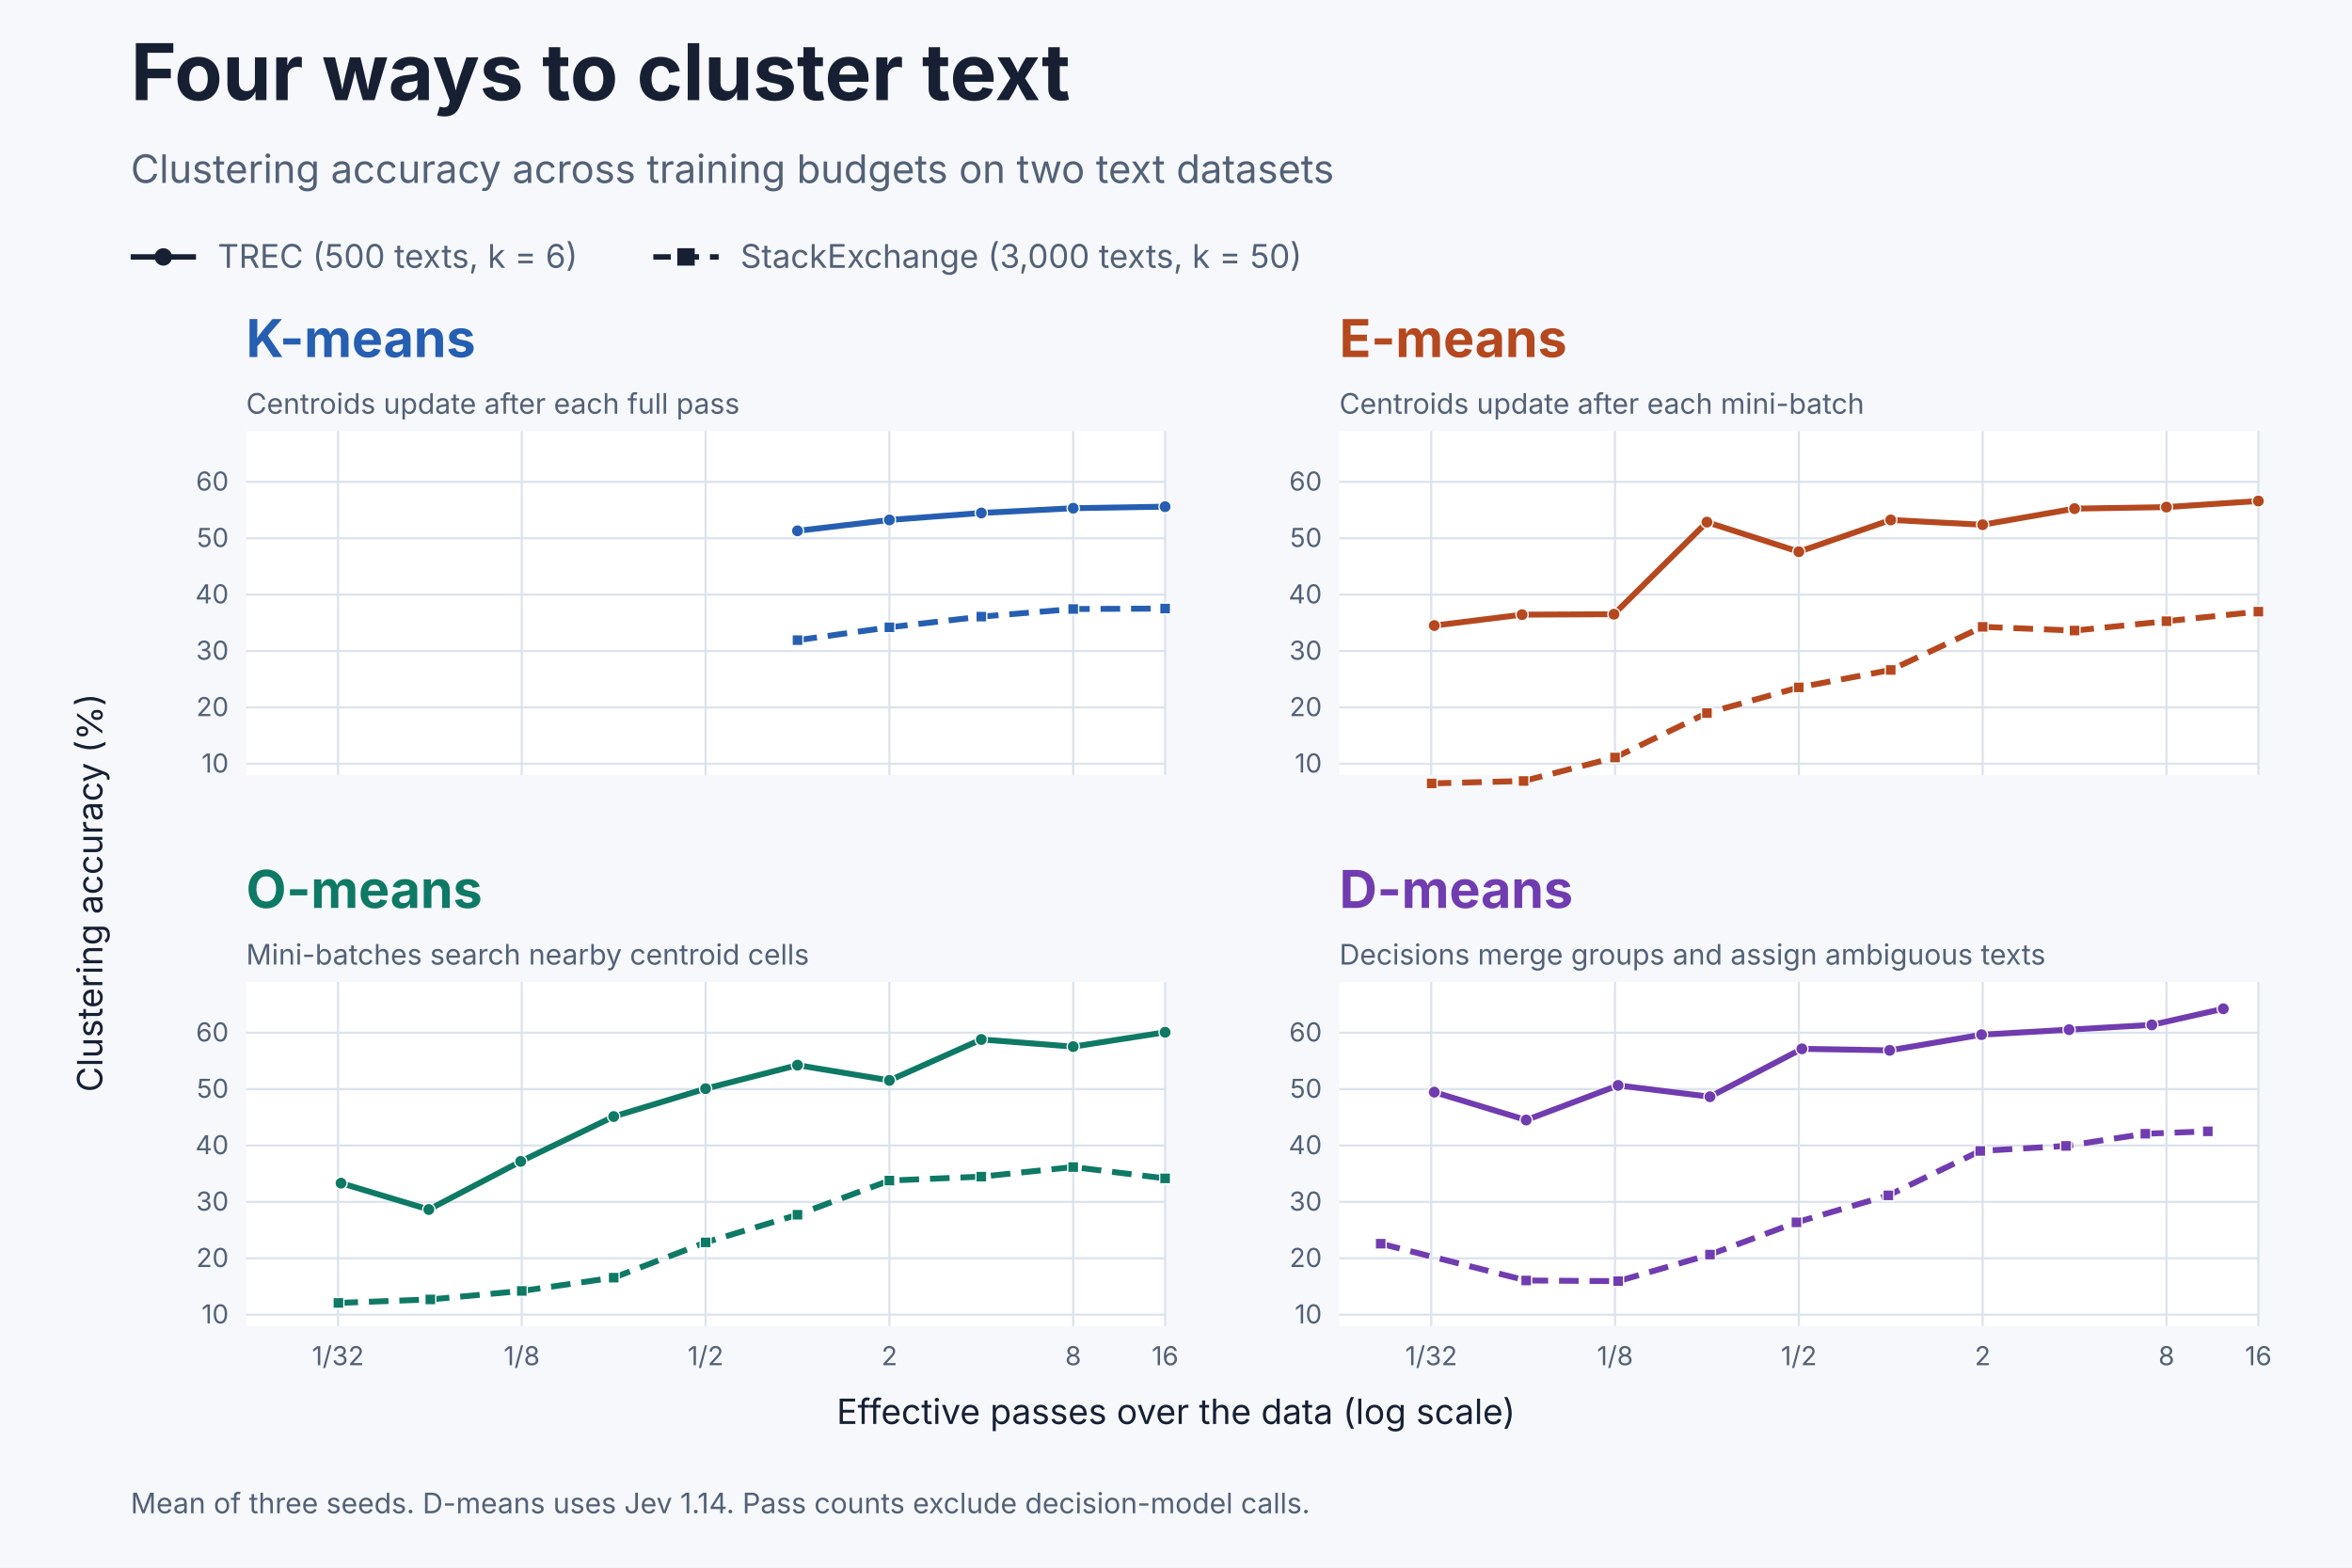
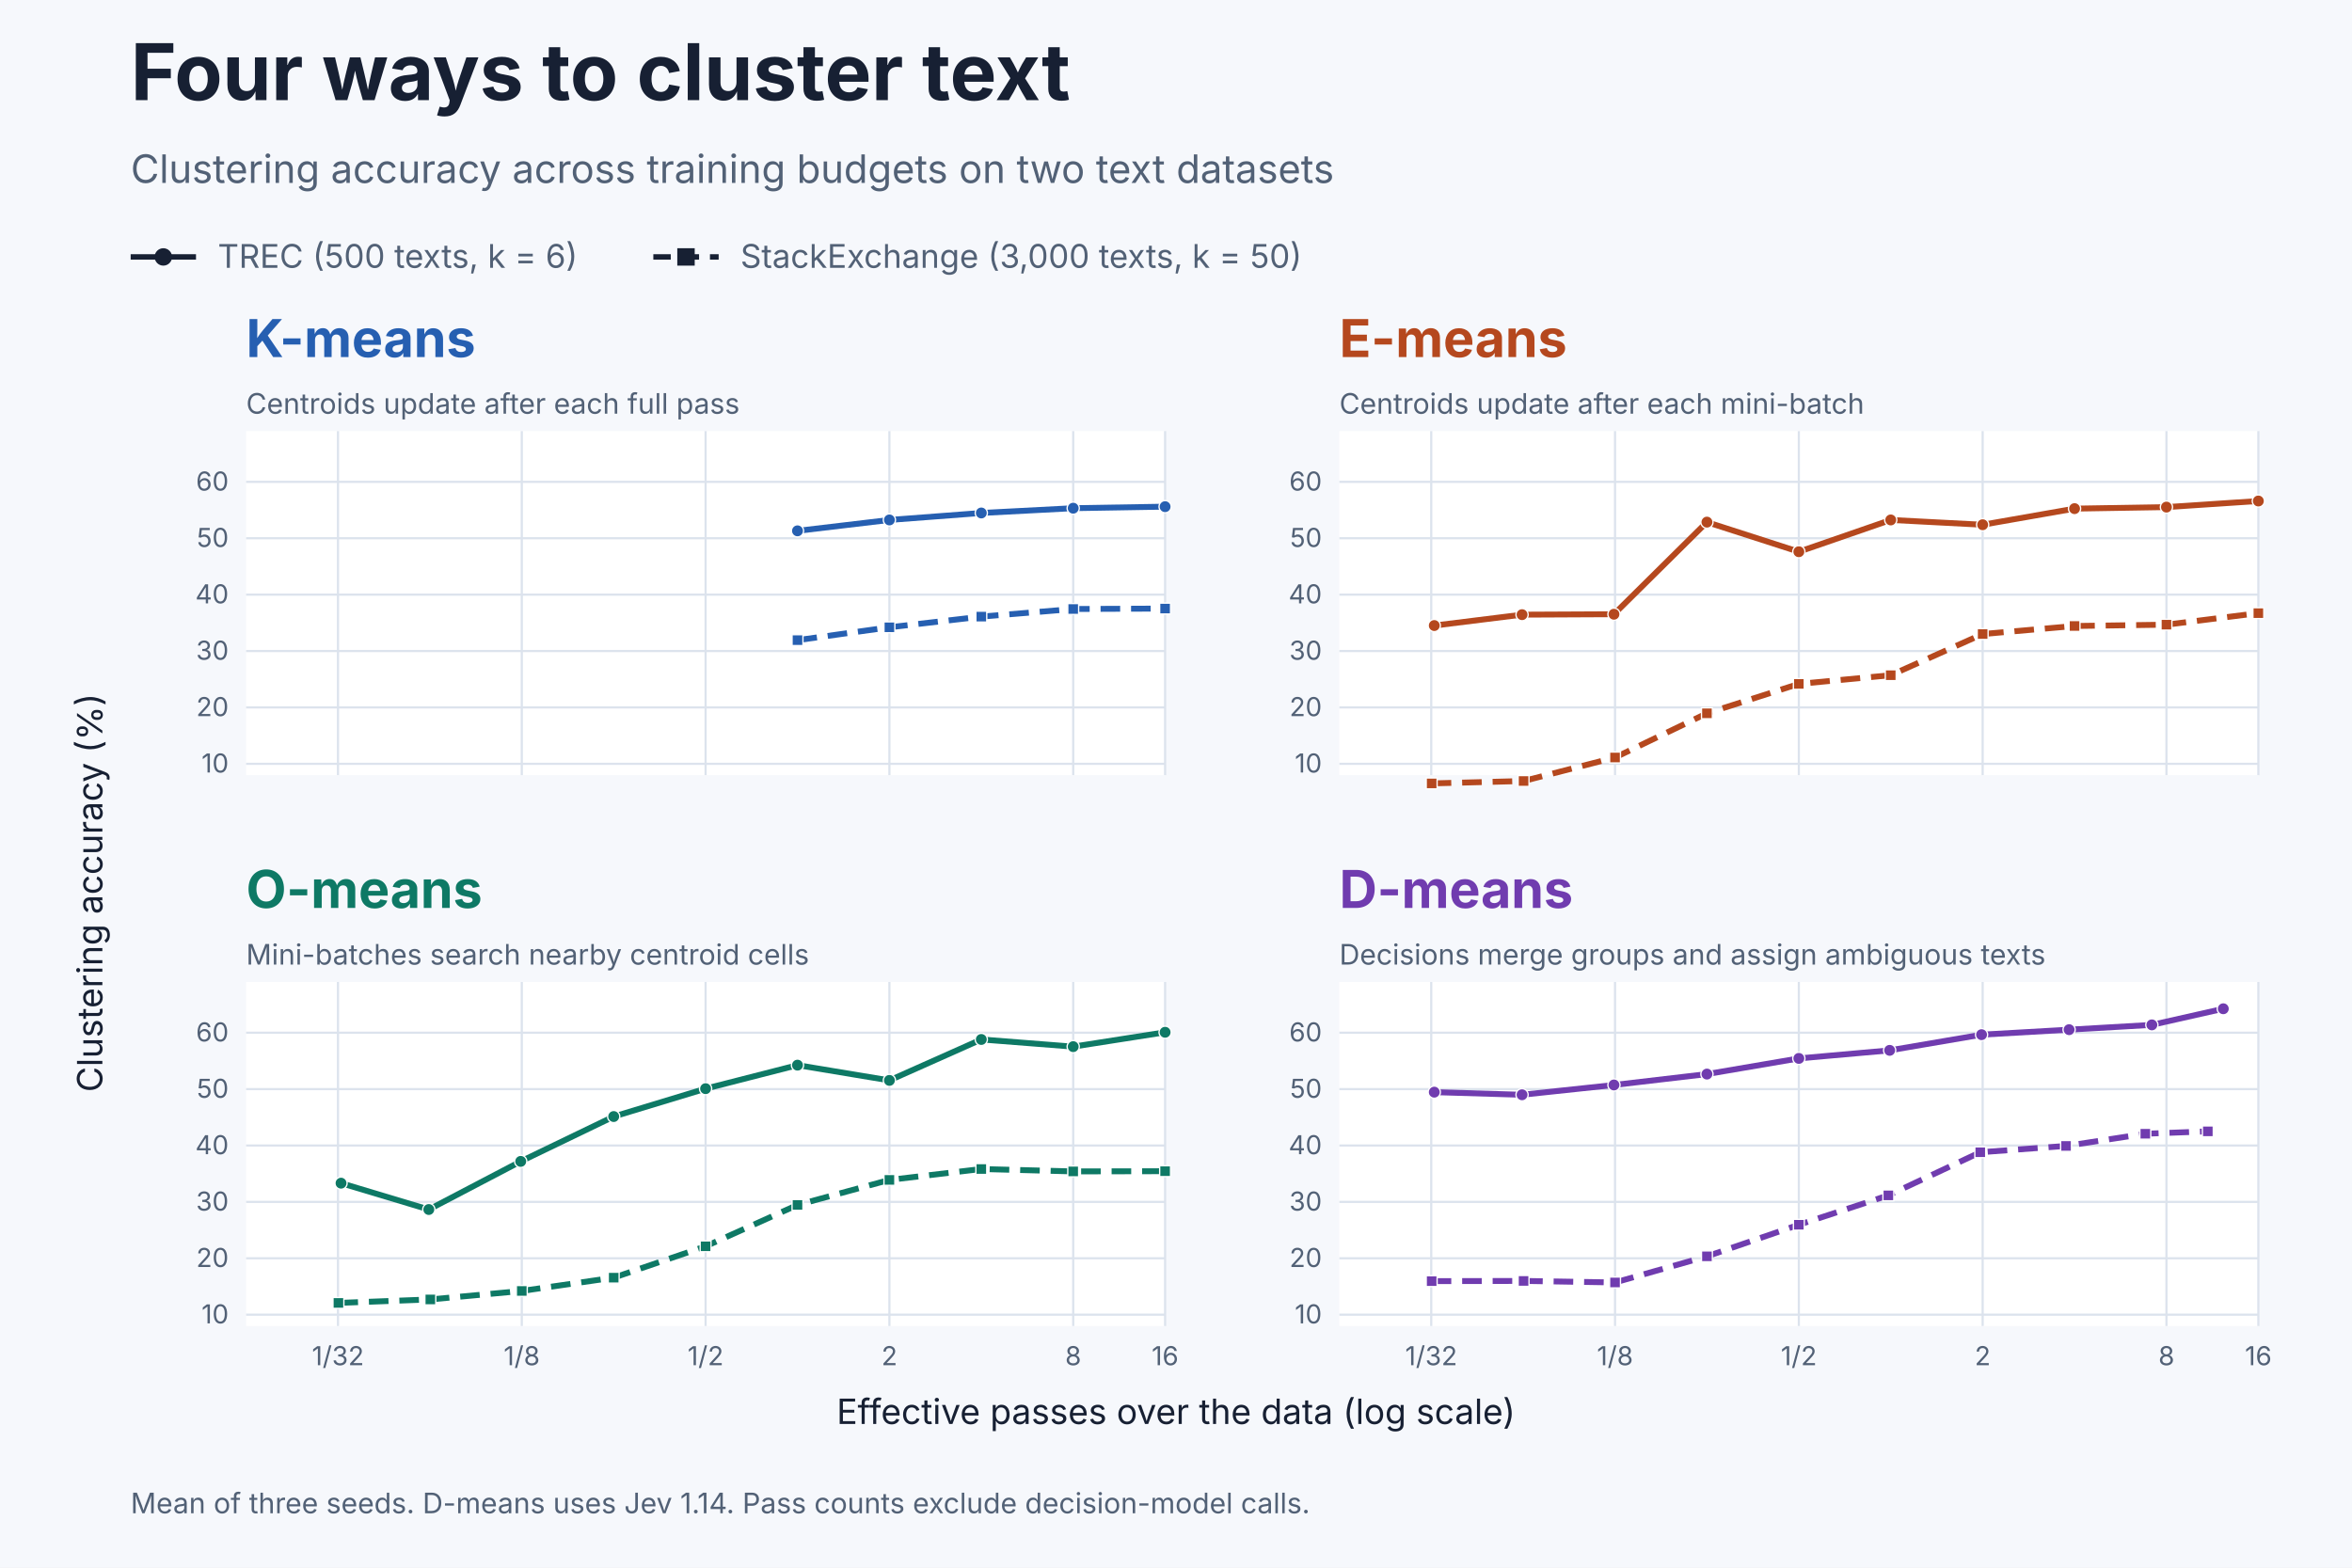
<svg xmlns="http://www.w3.org/2000/svg" width="1080" height="720" viewBox="0 0 1080 720" role="img" aria-labelledby="t d">
  <style>text{font-family:-apple-system,BlinkMacSystemFont,'Segoe UI',system-ui,sans-serif;fill:#526176;font-size:13px}.heading{fill:#172033;font-weight:700}.tick{font-size:12px}</style>
  <rect width="1080" height="720" fill="#f6f8fc" />
  <text x="60" y="46" class="heading" style="font-size:36px">Four ways to cluster text</text>
  <text x="60" y="84" style="font-size:18px">Clustering accuracy across training budgets on two text datasets</text>
  <path d="M60 118 H90" stroke="#172033" stroke-width="2.5" />
  <circle cx="75" cy="118" r="4" fill="#172033" />
  <text x="100" y="123" style="font-size:15px">TREC (500 texts, k = 6)</text>
  <path d="M300 118 H330" stroke="#172033" stroke-width="2.5" stroke-dasharray="8 5" />
  <rect x="311" y="114" width="8" height="8" fill="#172033" />
  <text x="340" y="123" style="font-size:15px">StackExchange (3,000 texts, k = 50)</text>
  <text x="113" y="164" class="heading" style="font-size:24px;fill:#265fb1">K-means</text>
  <text x="113" y="190">Centroids update after each full pass</text>
  <rect x="113" y="198" width="422" height="158" fill="white" />
  <path d="M113 350.8 H535" stroke="#dce3ed" />
  <text x="105" y="354.8" text-anchor="end" class="tick">10</text>
  <path d="M113 324.9 H535" stroke="#dce3ed" />
  <text x="105" y="328.9" text-anchor="end" class="tick">20</text>
  <path d="M113 299.0 H535" stroke="#dce3ed" />
  <text x="105" y="303.0" text-anchor="end" class="tick">30</text>
  <path d="M113 273.1 H535" stroke="#dce3ed" />
  <text x="105" y="277.1" text-anchor="end" class="tick">40</text>
  <path d="M113 247.2 H535" stroke="#dce3ed" />
  <text x="105" y="251.2" text-anchor="end" class="tick">50</text>
  <path d="M113 221.3 H535" stroke="#dce3ed" />
  <text x="105" y="225.3" text-anchor="end" class="tick">60</text>
  <path d="M155.2 198 V356" stroke="#dce3ed" />
  <path d="M239.6 198 V356" stroke="#dce3ed" />
  <path d="M324.0 198 V356" stroke="#dce3ed" />
  <path d="M408.4 198 V356" stroke="#dce3ed" />
  <path d="M492.8 198 V356" stroke="#dce3ed" />
  <path d="M535.0 198 V356" stroke="#dce3ed" />
  <path d="M366.2,243.8 L408.4,238.8 L450.6,235.6 L492.8,233.4 L535.0,232.7" fill="none" stroke="#265fb1" stroke-width="2.7" />
  <circle cx="366.2" cy="243.8" r="2.8" fill="#265fb1" stroke="white" stroke-width="0.6" />
  <circle cx="408.4" cy="238.8" r="2.8" fill="#265fb1" stroke="white" stroke-width="0.6" />
  <circle cx="450.6" cy="235.6" r="2.8" fill="#265fb1" stroke="white" stroke-width="0.6" />
  <circle cx="492.8" cy="233.4" r="2.8" fill="#265fb1" stroke="white" stroke-width="0.6" />
  <circle cx="535.0" cy="232.7" r="2.8" fill="#265fb1" stroke="white" stroke-width="0.6" />
  <path d="M366.2,294.0 L408.4,288.1 L450.6,283.2 L492.8,279.7 L535.0,279.5" fill="none" stroke="#265fb1" stroke-width="2.7" stroke-dasharray="9 5" />
  <rect x="363.7" y="291.5" width="5" height="5" fill="#265fb1" stroke="white" stroke-width="0.6" />
  <rect x="405.9" y="285.6" width="5" height="5" fill="#265fb1" stroke="white" stroke-width="0.6" />
  <rect x="448.1" y="280.7" width="5" height="5" fill="#265fb1" stroke="white" stroke-width="0.6" />
  <rect x="490.3" y="277.2" width="5" height="5" fill="#265fb1" stroke="white" stroke-width="0.6" />
  <rect x="532.5" y="277.0" width="5" height="5" fill="#265fb1" stroke="white" stroke-width="0.6" />
  <text x="615" y="164" class="heading" style="font-size:24px;fill:#b5481e">E-means</text>
  <text x="615" y="190">Centroids update after each mini-batch</text>
  <rect x="615" y="198" width="422" height="158" fill="white" />
  <path d="M615 350.8 H1037" stroke="#dce3ed" />
  <text x="607" y="354.8" text-anchor="end" class="tick">10</text>
  <path d="M615 324.9 H1037" stroke="#dce3ed" />
  <text x="607" y="328.9" text-anchor="end" class="tick">20</text>
  <path d="M615 299.0 H1037" stroke="#dce3ed" />
  <text x="607" y="303.0" text-anchor="end" class="tick">30</text>
  <path d="M615 273.1 H1037" stroke="#dce3ed" />
  <text x="607" y="277.1" text-anchor="end" class="tick">40</text>
  <path d="M615 247.2 H1037" stroke="#dce3ed" />
  <text x="607" y="251.2" text-anchor="end" class="tick">50</text>
  <path d="M615 221.3 H1037" stroke="#dce3ed" />
  <text x="607" y="225.3" text-anchor="end" class="tick">60</text>
  <path d="M657.2 198 V356" stroke="#dce3ed" />
  <path d="M741.6 198 V356" stroke="#dce3ed" />
  <path d="M826.0 198 V356" stroke="#dce3ed" />
  <path d="M910.4 198 V356" stroke="#dce3ed" />
  <path d="M994.8 198 V356" stroke="#dce3ed" />
  <path d="M1037.0 198 V356" stroke="#dce3ed" />
  <path d="M658.6,287.3 L698.9,282.3 L741.1,282.1 L783.8,239.8 L826.0,253.4 L868.2,238.8 L910.4,241.0 L952.6,233.6 L994.8,232.9 L1037.0,230.1" fill="none" stroke="#b5481e" stroke-width="2.7" />
  <circle cx="658.6" cy="287.3" r="2.8" fill="#b5481e" stroke="white" stroke-width="0.6" />
  <circle cx="698.9" cy="282.3" r="2.8" fill="#b5481e" stroke="white" stroke-width="0.6" />
  <circle cx="741.1" cy="282.1" r="2.8" fill="#b5481e" stroke="white" stroke-width="0.6" />
  <circle cx="783.8" cy="239.8" r="2.8" fill="#b5481e" stroke="white" stroke-width="0.6" />
  <circle cx="826.0" cy="253.4" r="2.8" fill="#b5481e" stroke="white" stroke-width="0.6" />
  <circle cx="868.2" cy="238.8" r="2.8" fill="#b5481e" stroke="white" stroke-width="0.6" />
  <circle cx="910.4" cy="241.0" r="2.8" fill="#b5481e" stroke="white" stroke-width="0.6" />
  <circle cx="952.6" cy="233.6" r="2.8" fill="#b5481e" stroke="white" stroke-width="0.6" />
  <circle cx="994.8" cy="232.9" r="2.8" fill="#b5481e" stroke="white" stroke-width="0.6" />
  <circle cx="1037.0" cy="230.1" r="2.8" fill="#b5481e" stroke="white" stroke-width="0.6" />
-   <path d="M657.4,359.8 L699.6,358.7 L741.6,347.9 L783.8,327.5 L826.0,315.7 L868.2,307.7 L910.4,287.9 L952.6,289.6 L994.8,285.3 L1037.0,280.9" fill="none" stroke="#b5481e" stroke-width="2.7" stroke-dasharray="9 5" />
+   <path d="M657.4,359.8 L699.6,358.7 L741.6,347.9 L783.8,327.6 L826.0,314.1 L868.2,310.1 L910.4,291.2 L952.6,287.5 L994.8,286.9 L1037.0,281.6" fill="none" stroke="#b5481e" stroke-width="2.7" stroke-dasharray="9 5" />
  <rect x="654.9" y="357.3" width="5" height="5" fill="#b5481e" stroke="white" stroke-width="0.6" />
  <rect x="697.1" y="356.2" width="5" height="5" fill="#b5481e" stroke="white" stroke-width="0.6" />
  <rect x="739.1" y="345.4" width="5" height="5" fill="#b5481e" stroke="white" stroke-width="0.6" />
-   <rect x="781.3" y="325.0" width="5" height="5" fill="#b5481e" stroke="white" stroke-width="0.6" />
-   <rect x="823.5" y="313.2" width="5" height="5" fill="#b5481e" stroke="white" stroke-width="0.6" />
-   <rect x="865.7" y="305.2" width="5" height="5" fill="#b5481e" stroke="white" stroke-width="0.6" />
-   <rect x="907.9" y="285.4" width="5" height="5" fill="#b5481e" stroke="white" stroke-width="0.6" />
-   <rect x="950.1" y="287.1" width="5" height="5" fill="#b5481e" stroke="white" stroke-width="0.6" />
-   <rect x="992.3" y="282.8" width="5" height="5" fill="#b5481e" stroke="white" stroke-width="0.6" />
-   <rect x="1034.5" y="278.4" width="5" height="5" fill="#b5481e" stroke="white" stroke-width="0.6" />
+   <rect x="781.3" y="325.1" width="5" height="5" fill="#b5481e" stroke="white" stroke-width="0.6" />
+   <rect x="823.5" y="311.6" width="5" height="5" fill="#b5481e" stroke="white" stroke-width="0.6" />
+   <rect x="865.7" y="307.6" width="5" height="5" fill="#b5481e" stroke="white" stroke-width="0.6" />
+   <rect x="907.9" y="288.7" width="5" height="5" fill="#b5481e" stroke="white" stroke-width="0.6" />
+   <rect x="950.1" y="285.0" width="5" height="5" fill="#b5481e" stroke="white" stroke-width="0.6" />
+   <rect x="992.3" y="284.4" width="5" height="5" fill="#b5481e" stroke="white" stroke-width="0.6" />
+   <rect x="1034.5" y="279.1" width="5" height="5" fill="#b5481e" stroke="white" stroke-width="0.6" />
  <text x="113" y="417" class="heading" style="font-size:24px;fill:#0e7965">O-means</text>
  <text x="113" y="443">Mini-batches search nearby centroid cells</text>
  <rect x="113" y="451" width="422" height="158" fill="white" />
  <path d="M113 603.8 H535" stroke="#dce3ed" />
  <text x="105" y="607.8" text-anchor="end" class="tick">10</text>
  <path d="M113 577.9 H535" stroke="#dce3ed" />
  <text x="105" y="581.9" text-anchor="end" class="tick">20</text>
  <path d="M113 552.0 H535" stroke="#dce3ed" />
  <text x="105" y="556.0" text-anchor="end" class="tick">30</text>
  <path d="M113 526.1 H535" stroke="#dce3ed" />
  <text x="105" y="530.1" text-anchor="end" class="tick">40</text>
  <path d="M113 500.2 H535" stroke="#dce3ed" />
  <text x="105" y="504.2" text-anchor="end" class="tick">50</text>
  <path d="M113 474.3 H535" stroke="#dce3ed" />
  <text x="105" y="478.3" text-anchor="end" class="tick">60</text>
  <path d="M155.2 451 V609" stroke="#dce3ed" />
  <text x="155.2" y="627" text-anchor="middle" class="tick">1/32</text>
  <path d="M239.6 451 V609" stroke="#dce3ed" />
  <text x="239.6" y="627" text-anchor="middle" class="tick">1/8</text>
  <path d="M324.0 451 V609" stroke="#dce3ed" />
  <text x="324.0" y="627" text-anchor="middle" class="tick">1/2</text>
  <path d="M408.4 451 V609" stroke="#dce3ed" />
  <text x="408.4" y="627" text-anchor="middle" class="tick">2</text>
  <path d="M492.8 451 V609" stroke="#dce3ed" />
  <text x="492.8" y="627" text-anchor="middle" class="tick">8</text>
  <path d="M535.0 451 V609" stroke="#dce3ed" />
  <text x="535.0" y="627" text-anchor="middle" class="tick">16</text>
  <path d="M156.6,543.4 L196.9,555.5 L239.1,533.4 L281.8,512.8 L324.0,500.0 L366.2,489.2 L408.4,496.2 L450.6,477.4 L492.8,480.7 L535.0,474.1" fill="none" stroke="#0e7965" stroke-width="2.7" />
  <circle cx="156.6" cy="543.4" r="2.8" fill="#0e7965" stroke="white" stroke-width="0.6" />
  <circle cx="196.9" cy="555.5" r="2.8" fill="#0e7965" stroke="white" stroke-width="0.6" />
  <circle cx="239.1" cy="533.4" r="2.8" fill="#0e7965" stroke="white" stroke-width="0.6" />
  <circle cx="281.8" cy="512.8" r="2.8" fill="#0e7965" stroke="white" stroke-width="0.6" />
  <circle cx="324.0" cy="500.0" r="2.8" fill="#0e7965" stroke="white" stroke-width="0.6" />
  <circle cx="366.2" cy="489.2" r="2.8" fill="#0e7965" stroke="white" stroke-width="0.6" />
  <circle cx="408.4" cy="496.2" r="2.8" fill="#0e7965" stroke="white" stroke-width="0.6" />
  <circle cx="450.6" cy="477.4" r="2.8" fill="#0e7965" stroke="white" stroke-width="0.6" />
  <circle cx="492.8" cy="480.7" r="2.8" fill="#0e7965" stroke="white" stroke-width="0.6" />
  <circle cx="535.0" cy="474.1" r="2.8" fill="#0e7965" stroke="white" stroke-width="0.6" />
-   <path d="M155.4,598.4 L197.6,596.8 L239.6,592.9 L281.8,586.8 L324.0,570.6 L366.2,557.9 L408.4,542.2 L450.6,540.4 L492.8,536.0 L535.0,541.2" fill="none" stroke="#0e7965" stroke-width="2.7" stroke-dasharray="9 5" />
+   <path d="M155.4,598.4 L197.6,596.8 L239.6,592.9 L281.8,586.8 L324.0,572.4 L366.2,553.4 L408.4,541.9 L450.6,536.9 L492.8,538.0 L535.0,537.9" fill="none" stroke="#0e7965" stroke-width="2.7" stroke-dasharray="9 5" />
  <rect x="152.9" y="595.9" width="5" height="5" fill="#0e7965" stroke="white" stroke-width="0.6" />
  <rect x="195.1" y="594.3" width="5" height="5" fill="#0e7965" stroke="white" stroke-width="0.6" />
  <rect x="237.1" y="590.4" width="5" height="5" fill="#0e7965" stroke="white" stroke-width="0.6" />
  <rect x="279.3" y="584.3" width="5" height="5" fill="#0e7965" stroke="white" stroke-width="0.6" />
-   <rect x="321.5" y="568.1" width="5" height="5" fill="#0e7965" stroke="white" stroke-width="0.6" />
-   <rect x="363.7" y="555.4" width="5" height="5" fill="#0e7965" stroke="white" stroke-width="0.6" />
-   <rect x="405.9" y="539.7" width="5" height="5" fill="#0e7965" stroke="white" stroke-width="0.6" />
-   <rect x="448.1" y="537.9" width="5" height="5" fill="#0e7965" stroke="white" stroke-width="0.6" />
-   <rect x="490.3" y="533.5" width="5" height="5" fill="#0e7965" stroke="white" stroke-width="0.6" />
-   <rect x="532.5" y="538.7" width="5" height="5" fill="#0e7965" stroke="white" stroke-width="0.6" />
+   <rect x="321.5" y="569.9" width="5" height="5" fill="#0e7965" stroke="white" stroke-width="0.6" />
+   <rect x="363.7" y="550.9" width="5" height="5" fill="#0e7965" stroke="white" stroke-width="0.6" />
+   <rect x="405.9" y="539.4" width="5" height="5" fill="#0e7965" stroke="white" stroke-width="0.6" />
+   <rect x="448.1" y="534.4" width="5" height="5" fill="#0e7965" stroke="white" stroke-width="0.6" />
+   <rect x="490.3" y="535.5" width="5" height="5" fill="#0e7965" stroke="white" stroke-width="0.6" />
+   <rect x="532.5" y="535.4" width="5" height="5" fill="#0e7965" stroke="white" stroke-width="0.6" />
  <text x="615" y="417" class="heading" style="font-size:24px;fill:#703caf">D-means</text>
  <text x="615" y="443">Decisions merge groups and assign ambiguous texts</text>
  <rect x="615" y="451" width="422" height="158" fill="white" />
  <path d="M615 603.8 H1037" stroke="#dce3ed" />
  <text x="607" y="607.8" text-anchor="end" class="tick">10</text>
  <path d="M615 577.9 H1037" stroke="#dce3ed" />
  <text x="607" y="581.9" text-anchor="end" class="tick">20</text>
  <path d="M615 552.0 H1037" stroke="#dce3ed" />
  <text x="607" y="556.0" text-anchor="end" class="tick">30</text>
  <path d="M615 526.1 H1037" stroke="#dce3ed" />
  <text x="607" y="530.1" text-anchor="end" class="tick">40</text>
  <path d="M615 500.2 H1037" stroke="#dce3ed" />
  <text x="607" y="504.2" text-anchor="end" class="tick">50</text>
  <path d="M615 474.3 H1037" stroke="#dce3ed" />
  <text x="607" y="478.3" text-anchor="end" class="tick">60</text>
  <path d="M657.2 451 V609" stroke="#dce3ed" />
  <text x="657.2" y="627" text-anchor="middle" class="tick">1/32</text>
  <path d="M741.6 451 V609" stroke="#dce3ed" />
  <text x="741.6" y="627" text-anchor="middle" class="tick">1/8</text>
  <path d="M826.0 451 V609" stroke="#dce3ed" />
  <text x="826.0" y="627" text-anchor="middle" class="tick">1/2</text>
  <path d="M910.4 451 V609" stroke="#dce3ed" />
  <text x="910.4" y="627" text-anchor="middle" class="tick">2</text>
  <path d="M994.8 451 V609" stroke="#dce3ed" />
  <text x="994.8" y="627" text-anchor="middle" class="tick">8</text>
  <path d="M1037.0 451 V609" stroke="#dce3ed" />
  <text x="1037.0" y="627" text-anchor="middle" class="tick">16</text>
-   <path d="M658.6,501.6 L700.8,514.4 L743.0,498.5 L785.2,503.7 L827.4,481.7 L867.7,482.4 L909.9,475.2 L950.1,472.9 L988.1,470.7 L1020.9,463.3" fill="none" stroke="#703caf" stroke-width="2.7" />
+   <path d="M658.6,501.6 L698.9,502.8 L741.1,498.3 L783.8,493.3 L826.0,486.1 L867.7,482.4 L909.9,475.2 L950.1,472.9 L988.1,470.7 L1020.9,463.3" fill="none" stroke="#703caf" stroke-width="2.7" />
  <circle cx="658.6" cy="501.6" r="2.8" fill="#703caf" stroke="white" stroke-width="0.6" />
-   <circle cx="700.8" cy="514.4" r="2.8" fill="#703caf" stroke="white" stroke-width="0.6" />
-   <circle cx="743.0" cy="498.5" r="2.8" fill="#703caf" stroke="white" stroke-width="0.6" />
-   <circle cx="785.2" cy="503.7" r="2.8" fill="#703caf" stroke="white" stroke-width="0.6" />
-   <circle cx="827.4" cy="481.7" r="2.8" fill="#703caf" stroke="white" stroke-width="0.6" />
+   <circle cx="698.9" cy="502.8" r="2.8" fill="#703caf" stroke="white" stroke-width="0.6" />
+   <circle cx="741.1" cy="498.3" r="2.8" fill="#703caf" stroke="white" stroke-width="0.6" />
+   <circle cx="783.8" cy="493.3" r="2.8" fill="#703caf" stroke="white" stroke-width="0.6" />
+   <circle cx="826.0" cy="486.1" r="2.8" fill="#703caf" stroke="white" stroke-width="0.6" />
  <circle cx="867.7" cy="482.4" r="2.8" fill="#703caf" stroke="white" stroke-width="0.6" />
  <circle cx="909.9" cy="475.2" r="2.8" fill="#703caf" stroke="white" stroke-width="0.6" />
  <circle cx="950.1" cy="472.9" r="2.8" fill="#703caf" stroke="white" stroke-width="0.6" />
  <circle cx="988.1" cy="470.7" r="2.8" fill="#703caf" stroke="white" stroke-width="0.6" />
  <circle cx="1020.9" cy="463.3" r="2.8" fill="#703caf" stroke="white" stroke-width="0.6" />
-   <path d="M634.0,571.2 L700.8,588.1 L743.0,588.4 L785.2,576.2 L824.9,561.4 L867.1,549.0 L909.3,528.6 L948.7,526.3 L985.1,520.7 L1013.8,519.6" fill="none" stroke="#703caf" stroke-width="2.7" stroke-dasharray="9 5" />
-   <rect x="631.5" y="568.7" width="5" height="5" fill="#703caf" stroke="white" stroke-width="0.6" />
-   <rect x="698.3" y="585.6" width="5" height="5" fill="#703caf" stroke="white" stroke-width="0.6" />
-   <rect x="740.5" y="585.9" width="5" height="5" fill="#703caf" stroke="white" stroke-width="0.6" />
-   <rect x="782.7" y="573.7" width="5" height="5" fill="#703caf" stroke="white" stroke-width="0.6" />
-   <rect x="822.4" y="558.9" width="5" height="5" fill="#703caf" stroke="white" stroke-width="0.6" />
+   <path d="M657.4,588.4 L699.6,588.3 L741.6,589.0 L783.8,577.0 L826.0,562.5 L867.1,549.0 L909.3,529.2 L948.7,526.3 L985.1,520.7 L1013.8,519.6" fill="none" stroke="#703caf" stroke-width="2.7" stroke-dasharray="9 5" />
+   <rect x="654.9" y="585.9" width="5" height="5" fill="#703caf" stroke="white" stroke-width="0.6" />
+   <rect x="697.1" y="585.8" width="5" height="5" fill="#703caf" stroke="white" stroke-width="0.6" />
+   <rect x="739.1" y="586.5" width="5" height="5" fill="#703caf" stroke="white" stroke-width="0.6" />
+   <rect x="781.3" y="574.5" width="5" height="5" fill="#703caf" stroke="white" stroke-width="0.6" />
+   <rect x="823.5" y="560.0" width="5" height="5" fill="#703caf" stroke="white" stroke-width="0.6" />
  <rect x="864.6" y="546.5" width="5" height="5" fill="#703caf" stroke="white" stroke-width="0.6" />
-   <rect x="906.8" y="526.1" width="5" height="5" fill="#703caf" stroke="white" stroke-width="0.6" />
+   <rect x="906.8" y="526.7" width="5" height="5" fill="#703caf" stroke="white" stroke-width="0.6" />
  <rect x="946.2" y="523.8" width="5" height="5" fill="#703caf" stroke="white" stroke-width="0.6" />
  <rect x="982.6" y="518.2" width="5" height="5" fill="#703caf" stroke="white" stroke-width="0.6" />
  <rect x="1011.3" y="517.1" width="5" height="5" fill="#703caf" stroke="white" stroke-width="0.6" />
  <text transform="translate(47 410) rotate(-90)" text-anchor="middle" style="font-size:16px;fill:#172033">Clustering accuracy (%)</text>
  <text x="540" y="654" text-anchor="middle" style="font-size:16px;fill:#172033">Effective passes over the data (log scale)</text>
  <text x="60" y="695">Mean of three seeds. D-means uses Jev 1.14. Pass counts exclude decision-model calls.</text>
</svg>
